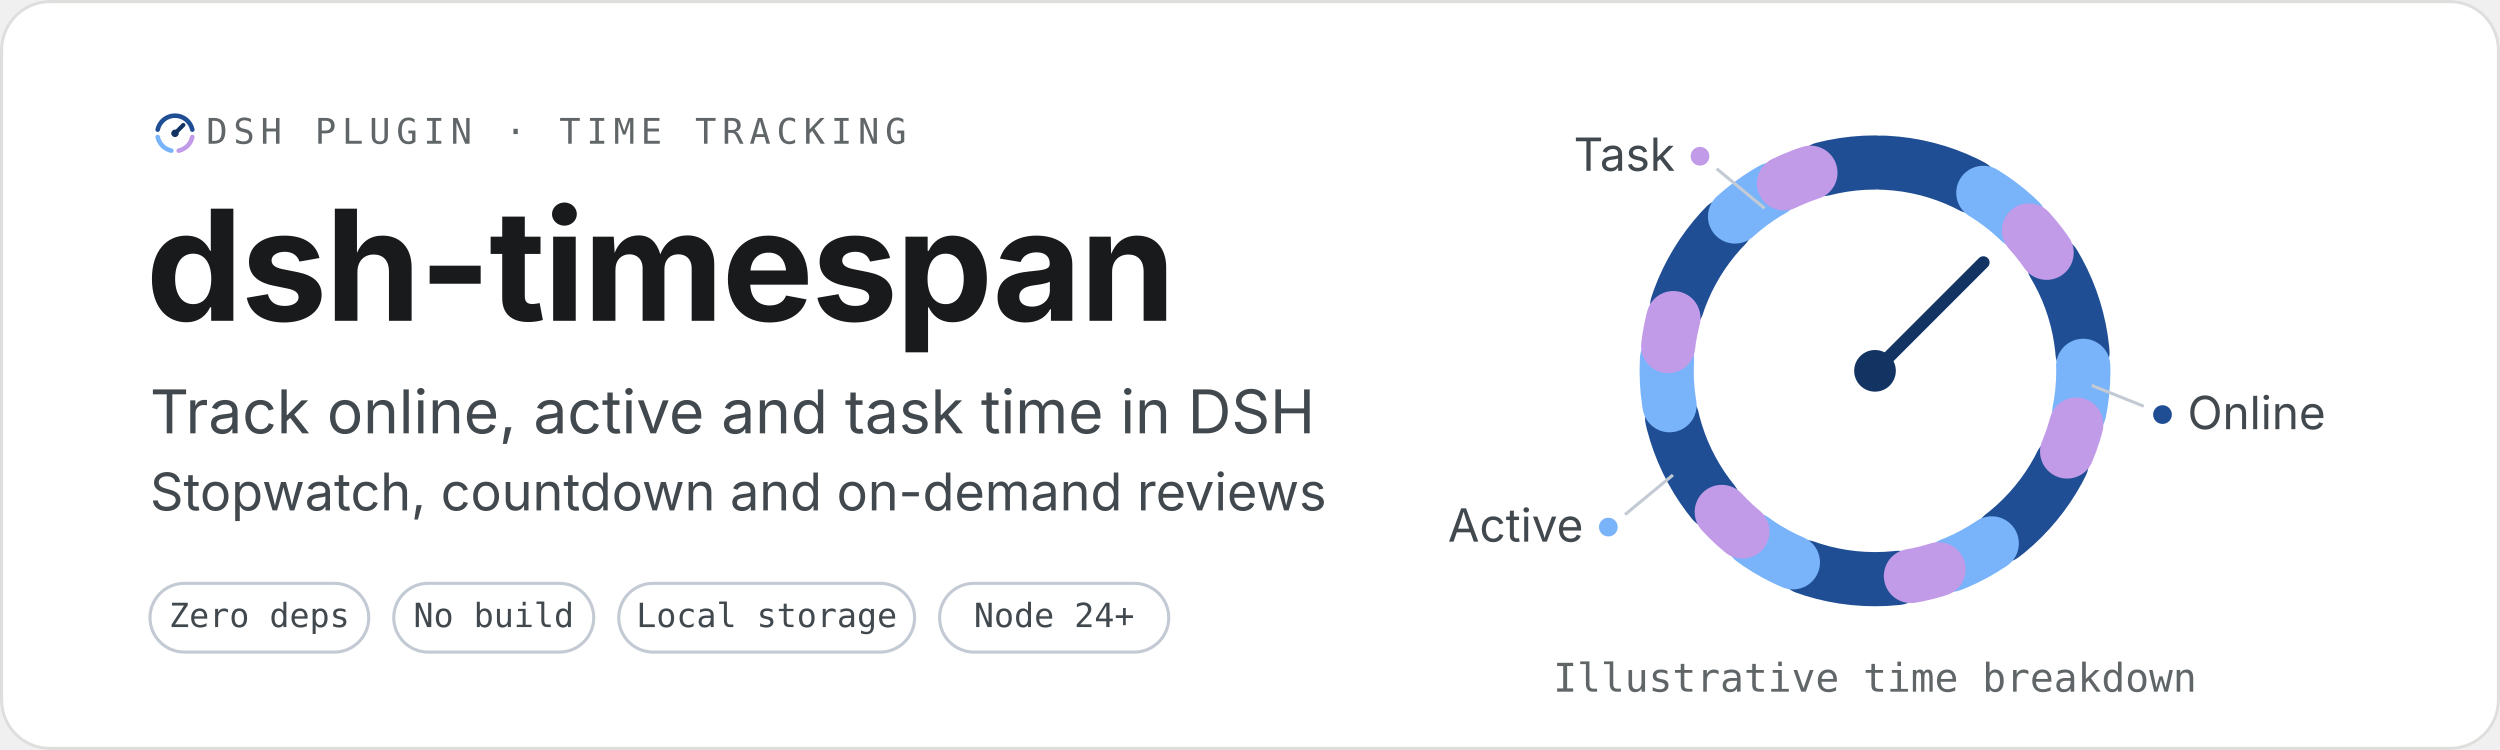
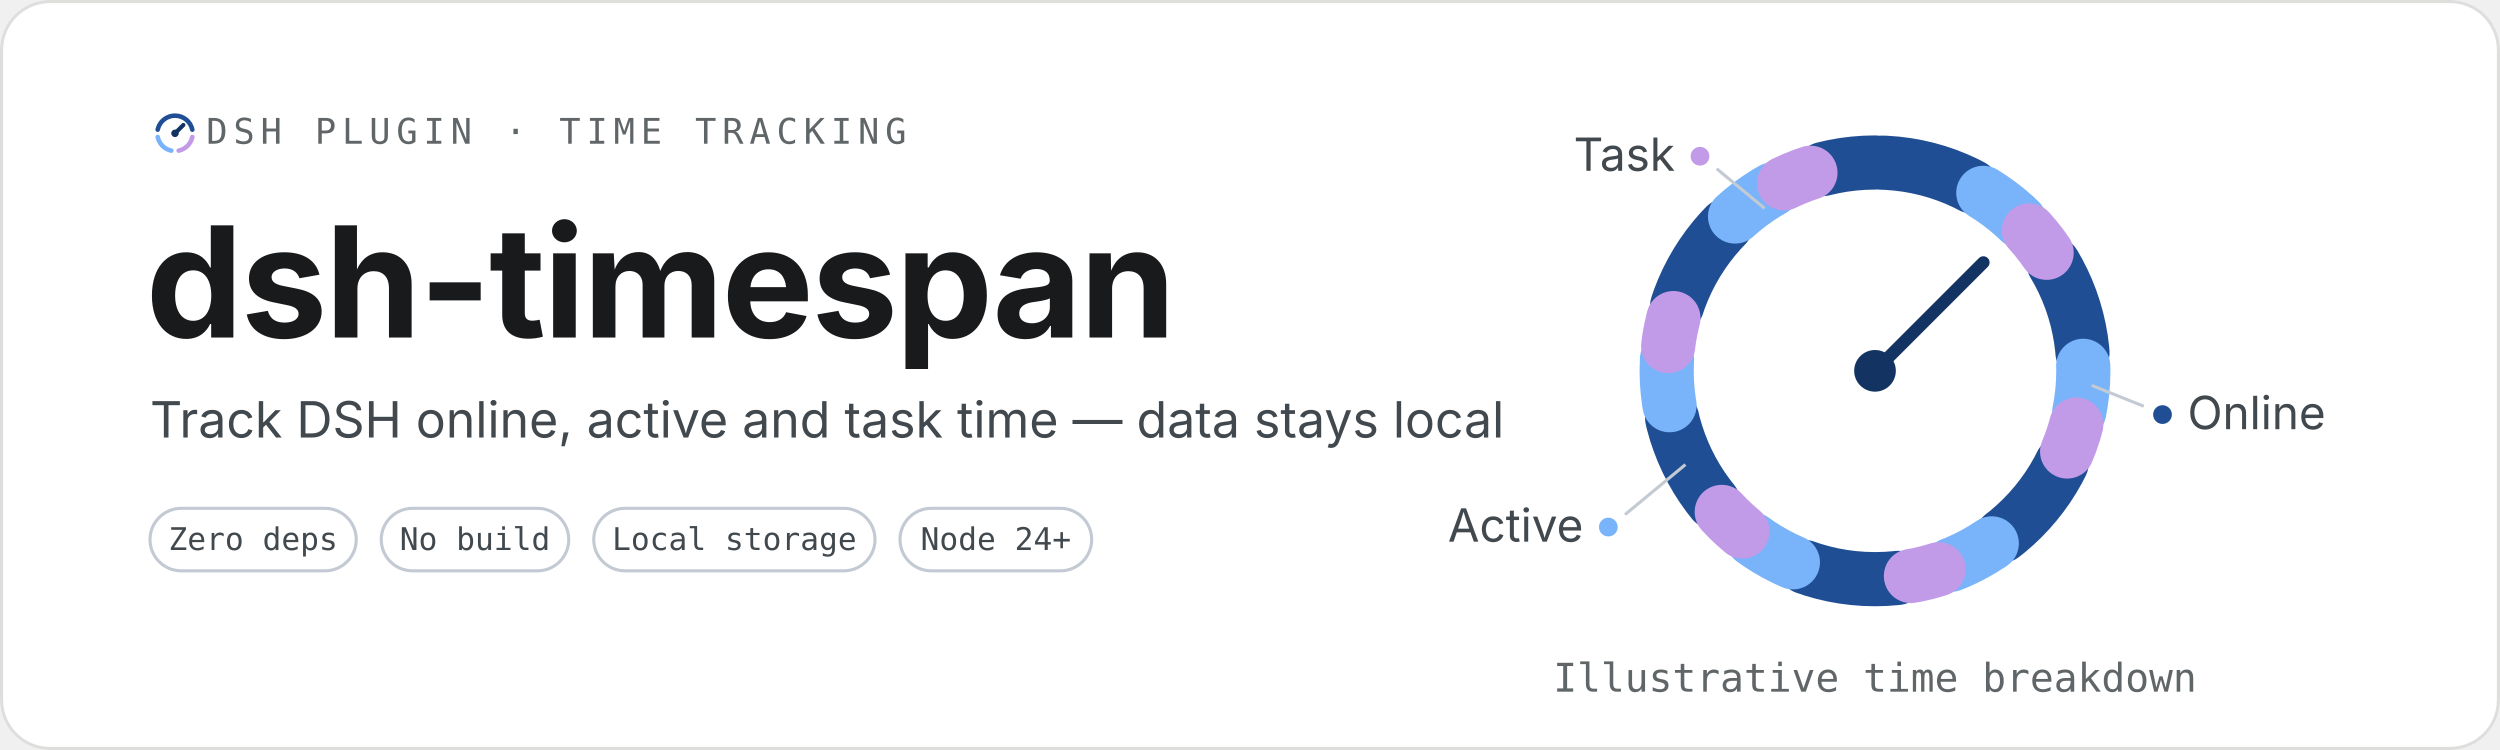
<svg xmlns="http://www.w3.org/2000/svg" xml:lang="en" width="1200" height="360" viewBox="0 0 1200 360" role="img" aria-labelledby="hero-title hero-desc">
  <rect width="1200" height="360" rx="24" fill="#ffffff" />
  <rect x="0.75" y="0.75" width="1198.5" height="358.5" rx="23.25" fill="none" stroke="#dedfdd" stroke-width="1.5" />
  <g id="title-block">
    <g transform="translate(72 54)">
      <g transform="translate(0 -2)" fill="none" stroke-width="2.2" stroke-linecap="round">
        <path d="M3.69 10.23 A8.5 8.5 0 0 1 20.31 10.23" stroke="#1f4e94" />
        <path d="M20.31 13.77 A8.5 8.5 0 0 1 13.77 20.31" stroke="#C29BE8" />
        <path d="M10.23 20.31 A8.5 8.5 0 0 1 3.69 13.77" stroke="#79b3f9" />
        <path d="M12 12l4-4" stroke="#133463" stroke-width="2" />
        <circle cx="12" cy="12" r="1.8" fill="#133463" stroke="none" />
      </g>
      <text x="27" y="15" font-size="17" letter-spacing="2.8" fill="#606568" font-family="ui-monospace, 'Cascadia Mono', Consolas, 'SFMono-Regular', Menlo, monospace">DSH PLUGIN · TIME TRACKING</text>
    </g>
-     <text x="70" y="154" font-size="74" font-weight="700" letter-spacing="-1" fill="#181a1c" font-family="-apple-system, BlinkMacSystemFont, 'Segoe UI', 'PingFang SC', 'Microsoft YaHei', sans-serif">dsh-timespan</text>
-     <g fill="#42494e" font-family="-apple-system, BlinkMacSystemFont, 'Segoe UI', 'PingFang SC', 'Microsoft YaHei', sans-serif">
-       <text x="72" y="208" font-size="29">Track online, active and task time in DSH</text>
-       <text x="72" y="245" font-size="25">Stopwatch, countdown and on-demand reviews</text>
-     </g>
-     <g id="meta-chips" font-size="16" fill="#42494e" font-family="ui-monospace, 'Cascadia Mono', Consolas, 'SFMono-Regular', Menlo, monospace">
-       <rect x="72" y="280" width="105" height="33" rx="16.5" fill="none" stroke="#c3cad4" stroke-width="1.5" />
-       <text x="124.5" y="301" text-anchor="middle">Zero deps</text>
-       <rect x="189" y="280" width="96" height="33" rx="16.5" fill="none" stroke="#c3cad4" stroke-width="1.5" />
-       <text x="237" y="301" text-anchor="middle">No build</text>
-       <rect x="297" y="280" width="142" height="33" rx="16.5" fill="none" stroke="#c3cad4" stroke-width="1.5" />
-       <text x="368" y="301" text-anchor="middle">Local storage</text>
-       <rect x="451" y="280" width="110" height="33" rx="16.5" fill="none" stroke="#c3cad4" stroke-width="1.5" />
-       <text x="506" y="301" text-anchor="middle">Node 24+</text>
+     <text x="70" y="162" font-size="74" font-weight="700" letter-spacing="-1" fill="#181a1c" font-family="-apple-system, BlinkMacSystemFont, 'Segoe UI', 'PingFang SC', 'Microsoft YaHei', sans-serif">dsh-timespan</text>
+     <text x="72" y="210" font-size="24" fill="#42494e" font-family="-apple-system, BlinkMacSystemFont, 'Segoe UI', 'PingFang SC', 'Microsoft YaHei', sans-serif">Track DSH online, active and task time — data stays local</text>
+     <g id="meta-chips" font-size="15" fill="#42494e" font-family="ui-monospace, 'Cascadia Mono', Consolas, 'SFMono-Regular', Menlo, monospace">
+       <rect x="72" y="244" width="99" height="30" rx="15" fill="none" stroke="#c3cad4" stroke-width="1.5" />
+       <text x="121.5" y="264" text-anchor="middle">Zero deps</text>
+       <rect x="183" y="244" width="90" height="30" rx="15" fill="none" stroke="#c3cad4" stroke-width="1.5" />
+       <text x="228" y="264" text-anchor="middle">No build</text>
+       <rect x="285" y="244" width="135" height="30" rx="15" fill="none" stroke="#c3cad4" stroke-width="1.5" />
+       <text x="352.5" y="264" text-anchor="middle">Local storage</text>
+       <rect x="432" y="244" width="92" height="30" rx="15" fill="none" stroke="#c3cad4" stroke-width="1.5" />
+       <text x="478" y="264" text-anchor="middle">Node 24+</text>
    </g>
  </g>
  <g id="composite-ring">
    <g transform="rotate(-90 900 178)" stroke-linecap="round">
      <circle cx="900" cy="178" r="100" fill="none" stroke="#1f4e94" stroke-width="26" pathLength="100" stroke-dasharray="45.16 54.84" stroke-dashoffset="-3.17" />
      <circle cx="900" cy="178" r="100" fill="none" stroke="#79B3F9" stroke-width="26" pathLength="100" stroke-dasharray="22.16 77.84" stroke-dashoffset="-54.67" />
      <circle cx="900" cy="178" r="100" fill="none" stroke="#C29BE8" stroke-width="26" pathLength="100" stroke-dasharray="13.66 86.34" stroke-dashoffset="-83.17" />
    </g>
    <path d="M900 178 952 126" fill="none" stroke="#133463" stroke-width="6" stroke-linecap="round" />
    <circle cx="900" cy="178" r="10" fill="#133463" />
    <g font-family="-apple-system, BlinkMacSystemFont, 'Segoe UI', 'PingFang SC', 'Microsoft YaHei', sans-serif" font-size="22">
      <g id="label-online">
        <path d="M1004 185 1029 195" stroke="#c3cad4" stroke-width="1.5" fill="none" />
        <circle cx="1038" cy="199" r="4.5" fill="#1f4e94" />
        <text x="1050" y="206" fill="#42494e">Online</text>
      </g>
      <g id="label-active">
-         <path d="M803 228 780 247" stroke="#c3cad4" stroke-width="1.5" fill="none" />
+         <path d="M809 223 780 247" stroke="#c3cad4" stroke-width="1.5" fill="none" />
        <circle cx="772" cy="253" r="4.5" fill="#79B3F9" />
        <text x="760" y="260" text-anchor="end" fill="#42494e">Active</text>
      </g>
      <g id="label-task">
        <path d="M847 100 824 81" stroke="#c3cad4" stroke-width="1.5" fill="none" />
        <circle cx="816" cy="75" r="4.5" fill="#C29BE8" />
        <text x="804" y="82" text-anchor="end" fill="#42494e">Task</text>
      </g>
    </g>
    <text x="900" y="332" text-anchor="middle" font-family="ui-monospace, 'Cascadia Mono', Consolas, 'SFMono-Regular', Menlo, monospace" font-size="19" fill="#606568">Illustrative time breakdown</text>
  </g>
</svg>
